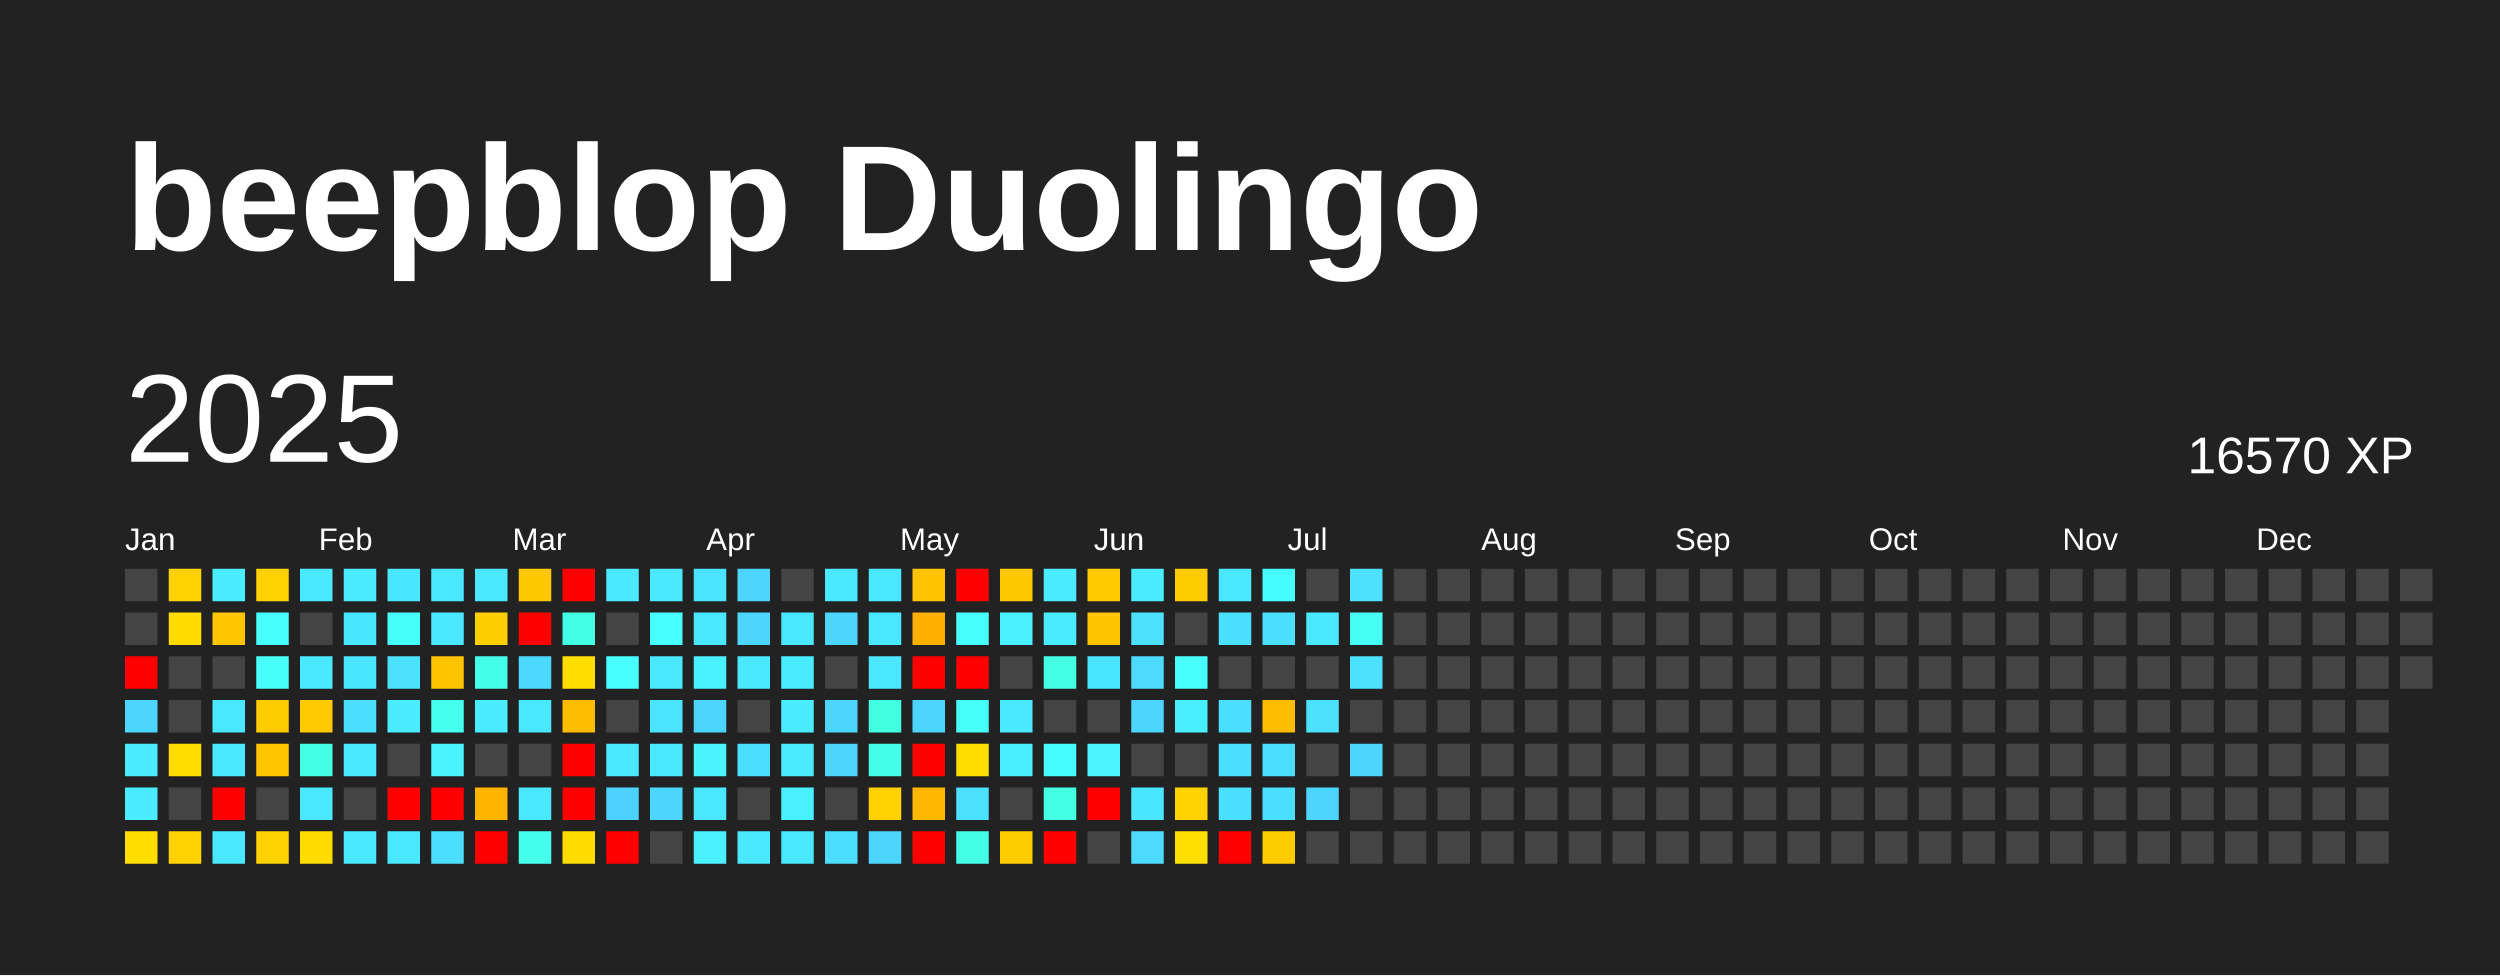
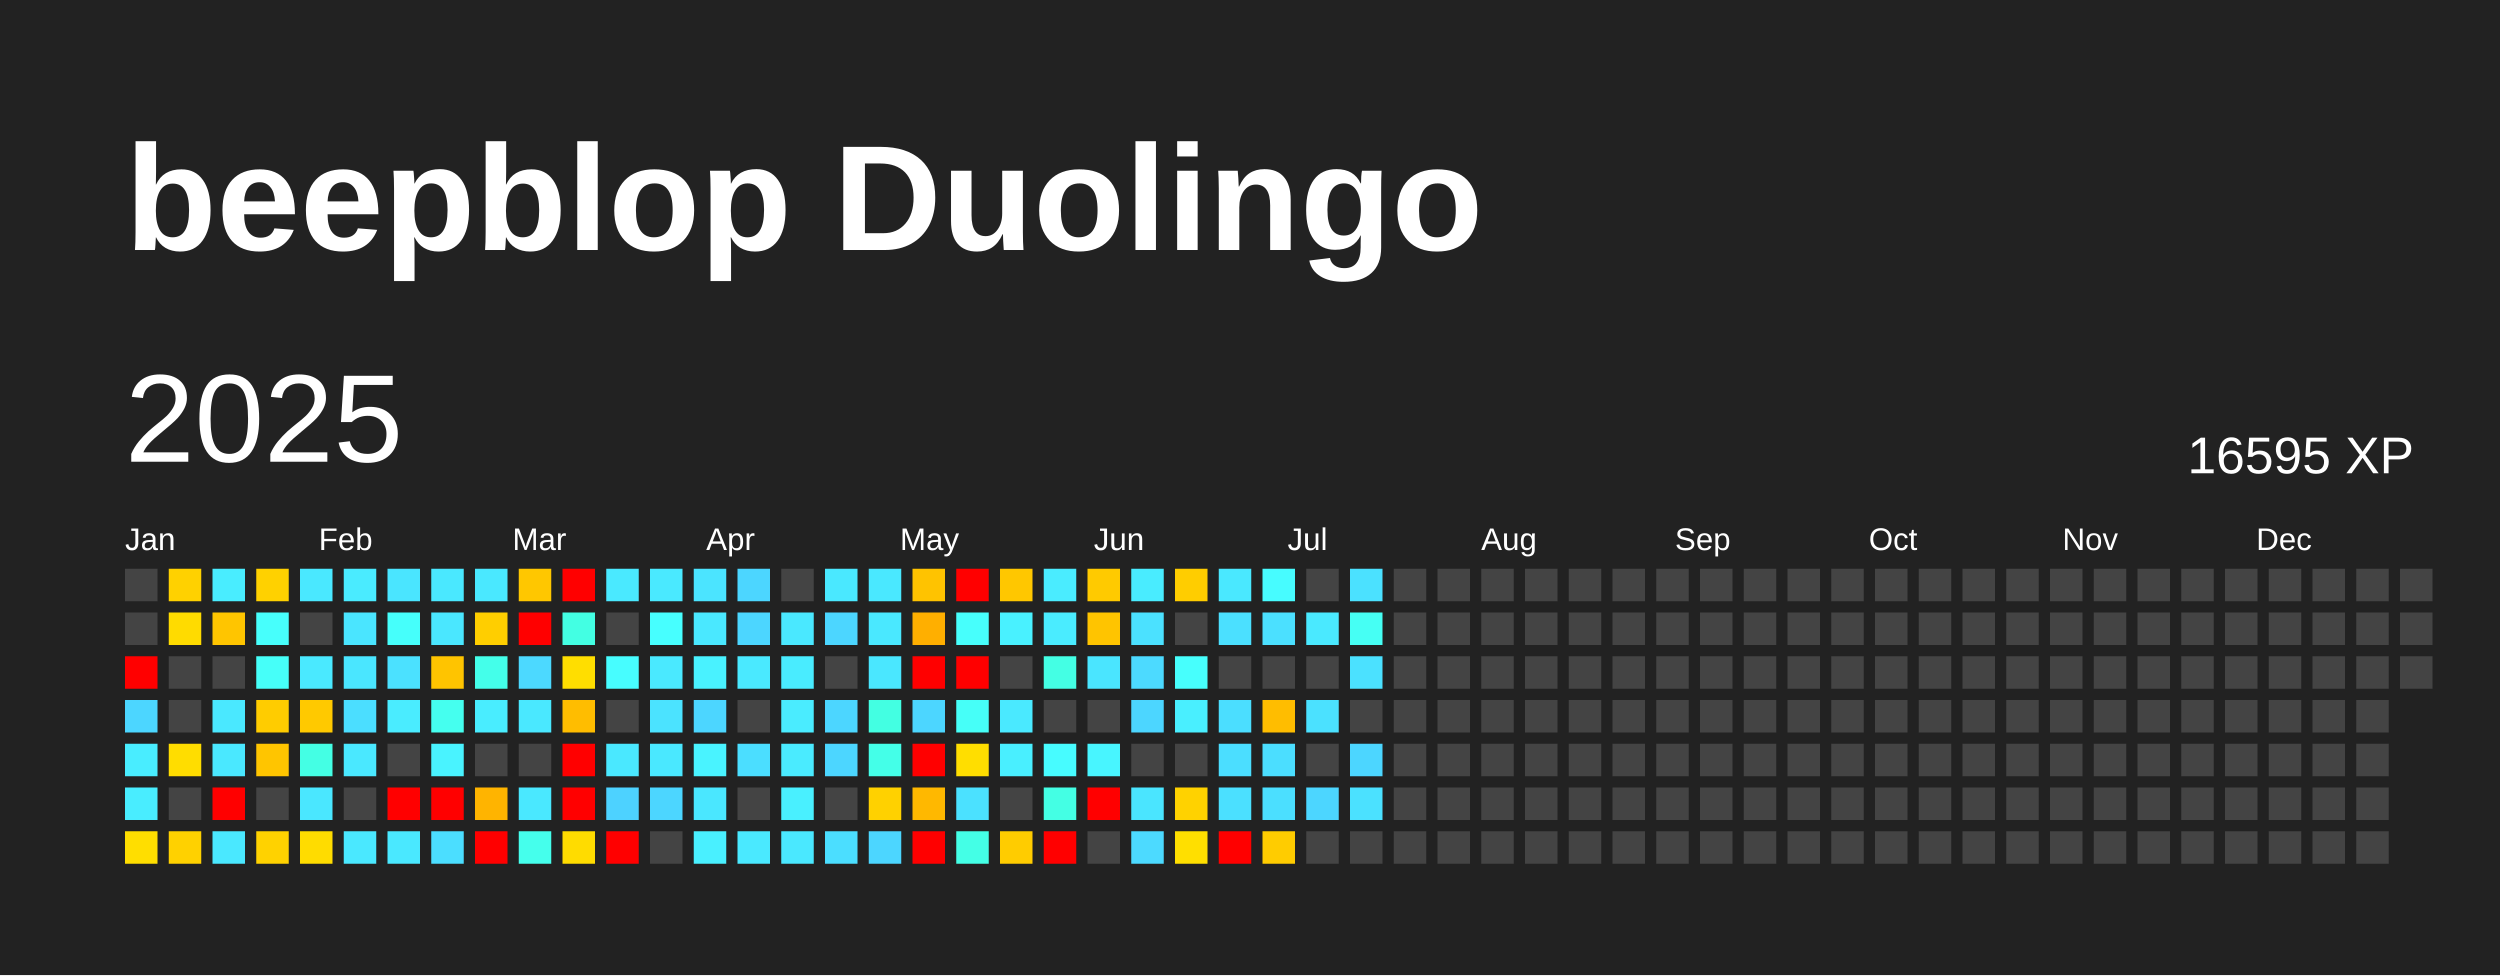
<svg xmlns="http://www.w3.org/2000/svg" baseProfile="full" height="78mm" version="1.1" viewBox="0,0,200,78" width="200mm">
  <defs />
  <rect fill="#222222" height="78" width="200" x="0" y="0" />
  <text fill="#FFFFFF" style="font-size:12px; font-family:Arial; font-weight:bold;" x="10" y="20">beepblop Duolingo</text>
  <text dominant-baseline="hanging" fill="#FFFFFF" style="font-size:10.0px; font-family:Arial;" x="10" y="30">2025</text>
-   <text dominant-baseline="hanging" fill="#FFFFFF" style="font-size:4.125px; font-family:Arial;" x="175" y="35">16570 XP</text>
+   <text dominant-baseline="hanging" fill="#FFFFFF" style="font-size:4.125px; font-family:Arial;" x="175" y="35">16595 XP</text>
  <text fill="#FFFFFF" style="font-size:2.5px; font-family:Arial" x="10.0" y="44">Jan</text>
  <text fill="#FFFFFF" style="font-size:2.5px; font-family:Arial" x="25.5" y="44">Feb</text>
  <text fill="#FFFFFF" style="font-size:2.5px; font-family:Arial" x="41.0" y="44">Mar</text>
  <text fill="#FFFFFF" style="font-size:2.5px; font-family:Arial" x="56.5" y="44">Apr</text>
  <text fill="#FFFFFF" style="font-size:2.5px; font-family:Arial" x="72.0" y="44">May</text>
  <text fill="#FFFFFF" style="font-size:2.5px; font-family:Arial" x="87.5" y="44">Jun</text>
  <text fill="#FFFFFF" style="font-size:2.5px; font-family:Arial" x="103.0" y="44">Jul</text>
  <text fill="#FFFFFF" style="font-size:2.5px; font-family:Arial" x="118.5" y="44">Aug</text>
  <text fill="#FFFFFF" style="font-size:2.5px; font-family:Arial" x="134.0" y="44">Sep</text>
  <text fill="#FFFFFF" style="font-size:2.5px; font-family:Arial" x="149.5" y="44">Oct</text>
  <text fill="#FFFFFF" style="font-size:2.5px; font-family:Arial" x="165.0" y="44">Nov</text>
  <text fill="#FFFFFF" style="font-size:2.5px; font-family:Arial" x="180.5" y="44">Dec</text>
  <rect fill="#444444" height="2.6" width="2.6" x="10.0" y="45.5" />
  <rect fill="#444444" height="2.6" width="2.6" x="10.0" y="49.0" />
  <rect fill="red" height="2.6" width="2.6" x="10.0" y="52.5" />
  <rect fill="#4cd6ff" height="2.6" width="2.6" x="10.0" y="56.0" />
  <rect fill="#49edff" height="2.6" width="2.6" x="10.0" y="59.5" />
  <rect fill="#49edff" height="2.6" width="2.6" x="10.0" y="63.0" />
  <rect fill="#ffde00" height="2.6" width="2.6" x="10.0" y="66.5" />
  <rect fill="#ffd100" height="2.6" width="2.6" x="13.5" y="45.5" />
  <rect fill="#ffdb00" height="2.6" width="2.6" x="13.5" y="49.0" />
  <rect fill="#444444" height="2.6" width="2.6" x="13.5" y="52.5" />
  <rect fill="#444444" height="2.6" width="2.6" x="13.5" y="56.0" />
  <rect fill="#ffdd00" height="2.6" width="2.6" x="13.5" y="59.5" />
  <rect fill="#444444" height="2.6" width="2.6" x="13.5" y="63.0" />
  <rect fill="#ffd100" height="2.6" width="2.6" x="13.5" y="66.5" />
  <rect fill="#49edff" height="2.6" width="2.6" x="17.0" y="45.5" />
  <rect fill="#ffc500" height="2.6" width="2.6" x="17.0" y="49.0" />
  <rect fill="#444444" height="2.6" width="2.6" x="17.0" y="52.5" />
  <rect fill="#4ae8ff" height="2.6" width="2.6" x="17.0" y="56.0" />
  <rect fill="#4ae8ff" height="2.6" width="2.6" x="17.0" y="59.5" />
  <rect fill="red" height="2.6" width="2.6" x="17.0" y="63.0" />
  <rect fill="#4ae8ff" height="2.6" width="2.6" x="17.0" y="66.5" />
  <rect fill="#ffd100" height="2.6" width="2.6" x="20.5" y="45.5" />
  <rect fill="#47fffc" height="2.6" width="2.6" x="20.5" y="49.0" />
  <rect fill="#46fff9" height="2.6" width="2.6" x="20.5" y="52.5" />
  <rect fill="#ffcc00" height="2.6" width="2.6" x="20.5" y="56.0" />
  <rect fill="#ffc500" height="2.6" width="2.6" x="20.5" y="59.5" />
  <rect fill="#444444" height="2.6" width="2.6" x="20.5" y="63.0" />
  <rect fill="#ffd200" height="2.6" width="2.6" x="20.5" y="66.5" />
  <rect fill="#4ae8ff" height="2.6" width="2.6" x="24.0" y="45.5" />
  <rect fill="#444444" height="2.6" width="2.6" x="24.0" y="49.0" />
  <rect fill="#4ae9ff" height="2.6" width="2.6" x="24.0" y="52.5" />
  <rect fill="#ffc900" height="2.6" width="2.6" x="24.0" y="56.0" />
  <rect fill="#44ffe4" height="2.6" width="2.6" x="24.0" y="59.5" />
  <rect fill="#4ae7ff" height="2.6" width="2.6" x="24.0" y="63.0" />
  <rect fill="#ffdc00" height="2.6" width="2.6" x="24.0" y="66.5" />
  <rect fill="#4aebff" height="2.6" width="2.6" x="27.5" y="45.5" />
  <rect fill="#4ae5ff" height="2.6" width="2.6" x="27.5" y="49.0" />
  <rect fill="#4ae6ff" height="2.6" width="2.6" x="27.5" y="52.5" />
  <rect fill="#4bdeff" height="2.6" width="2.6" x="27.5" y="56.0" />
  <rect fill="#4ae8ff" height="2.6" width="2.6" x="27.5" y="59.5" />
  <rect fill="#444444" height="2.6" width="2.6" x="27.5" y="63.0" />
  <rect fill="#4ae8ff" height="2.6" width="2.6" x="27.5" y="66.5" />
  <rect fill="#4ae5ff" height="2.6" width="2.6" x="31.0" y="45.5" />
  <rect fill="#46fffb" height="2.6" width="2.6" x="31.0" y="49.0" />
  <rect fill="#4be1ff" height="2.6" width="2.6" x="31.0" y="52.5" />
  <rect fill="#4aecff" height="2.6" width="2.6" x="31.0" y="56.0" />
  <rect fill="#444444" height="2.6" width="2.6" x="31.0" y="59.5" />
  <rect fill="red" height="2.6" width="2.6" x="31.0" y="63.0" />
  <rect fill="#4ae8ff" height="2.6" width="2.6" x="31.0" y="66.5" />
  <rect fill="#4ae8ff" height="2.6" width="2.6" x="34.5" y="45.5" />
  <rect fill="#4ae7ff" height="2.6" width="2.6" x="34.5" y="49.0" />
  <rect fill="#ffc400" height="2.6" width="2.6" x="34.5" y="52.5" />
  <rect fill="#45ffef" height="2.6" width="2.6" x="34.5" y="56.0" />
  <rect fill="#49f3ff" height="2.6" width="2.6" x="34.5" y="59.5" />
  <rect fill="red" height="2.6" width="2.6" x="34.5" y="63.0" />
  <rect fill="#4bdeff" height="2.6" width="2.6" x="34.5" y="66.5" />
  <rect fill="#4ae8ff" height="2.6" width="2.6" x="38.0" y="45.5" />
  <rect fill="#ffce00" height="2.6" width="2.6" x="38.0" y="49.0" />
  <rect fill="#44ffea" height="2.6" width="2.6" x="38.0" y="52.5" />
  <rect fill="#49edff" height="2.6" width="2.6" x="38.0" y="56.0" />
  <rect fill="#444444" height="2.6" width="2.6" x="38.0" y="59.5" />
  <rect fill="#ffb400" height="2.6" width="2.6" x="38.0" y="63.0" />
  <rect fill="red" height="2.6" width="2.6" x="38.0" y="66.5" />
  <rect fill="#ffc700" height="2.6" width="2.6" x="41.5" y="45.5" />
  <rect fill="red" height="2.6" width="2.6" x="41.5" y="49.0" />
  <rect fill="#4cd9ff" height="2.6" width="2.6" x="41.5" y="52.5" />
  <rect fill="#4ae8ff" height="2.6" width="2.6" x="41.5" y="56.0" />
  <rect fill="#444444" height="2.6" width="2.6" x="41.5" y="59.5" />
  <rect fill="#4ae8ff" height="2.6" width="2.6" x="41.5" y="63.0" />
  <rect fill="#45ffec" height="2.6" width="2.6" x="41.5" y="66.5" />
  <rect fill="red" height="2.6" width="2.6" x="45.0" y="45.5" />
  <rect fill="#43ffe3" height="2.6" width="2.6" x="45.0" y="49.0" />
  <rect fill="#ffde00" height="2.6" width="2.6" x="45.0" y="52.5" />
  <rect fill="#ffbd00" height="2.6" width="2.6" x="45.0" y="56.0" />
  <rect fill="red" height="2.6" width="2.6" x="45.0" y="59.5" />
  <rect fill="red" height="2.6" width="2.6" x="45.0" y="63.0" />
  <rect fill="#ffdc00" height="2.6" width="2.6" x="45.0" y="66.5" />
  <rect fill="#4ae9ff" height="2.6" width="2.6" x="48.5" y="45.5" />
  <rect fill="#444444" height="2.6" width="2.6" x="48.5" y="49.0" />
  <rect fill="#47fdff" height="2.6" width="2.6" x="48.5" y="52.5" />
  <rect fill="#444444" height="2.6" width="2.6" x="48.5" y="56.0" />
  <rect fill="#4ae8ff" height="2.6" width="2.6" x="48.5" y="59.5" />
  <rect fill="#4dd2ff" height="2.6" width="2.6" x="48.5" y="63.0" />
  <rect fill="red" height="2.6" width="2.6" x="48.5" y="66.5" />
  <rect fill="#4ae9ff" height="2.6" width="2.6" x="52.0" y="45.5" />
  <rect fill="#47ffff" height="2.6" width="2.6" x="52.0" y="49.0" />
  <rect fill="#4ae9ff" height="2.6" width="2.6" x="52.0" y="52.5" />
  <rect fill="#4be3ff" height="2.6" width="2.6" x="52.0" y="56.0" />
  <rect fill="#4ae8ff" height="2.6" width="2.6" x="52.0" y="59.5" />
  <rect fill="#4cd6ff" height="2.6" width="2.6" x="52.0" y="63.0" />
  <rect fill="#444444" height="2.6" width="2.6" x="52.0" y="66.5" />
  <rect fill="#4be4ff" height="2.6" width="2.6" x="55.5" y="45.5" />
  <rect fill="#4ae8ff" height="2.6" width="2.6" x="55.5" y="49.0" />
  <rect fill="#49f2ff" height="2.6" width="2.6" x="55.5" y="52.5" />
  <rect fill="#4cd6ff" height="2.6" width="2.6" x="55.5" y="56.0" />
  <rect fill="#49f3ff" height="2.6" width="2.6" x="55.5" y="59.5" />
  <rect fill="#4ae7ff" height="2.6" width="2.6" x="55.5" y="63.0" />
  <rect fill="#49f0ff" height="2.6" width="2.6" x="55.5" y="66.5" />
  <rect fill="#4cd6ff" height="2.6" width="2.6" x="59.0" y="45.5" />
  <rect fill="#4cd6ff" height="2.6" width="2.6" x="59.0" y="49.0" />
  <rect fill="#4ae9ff" height="2.6" width="2.6" x="59.0" y="52.5" />
  <rect fill="#444444" height="2.6" width="2.6" x="59.0" y="56.0" />
  <rect fill="#4bdeff" height="2.6" width="2.6" x="59.0" y="59.5" />
  <rect fill="#444444" height="2.6" width="2.6" x="59.0" y="63.0" />
  <rect fill="#4ae9ff" height="2.6" width="2.6" x="59.0" y="66.5" />
  <rect fill="#444444" height="2.6" width="2.6" x="62.5" y="45.5" />
  <rect fill="#4ae8ff" height="2.6" width="2.6" x="62.5" y="49.0" />
  <rect fill="#49ecff" height="2.6" width="2.6" x="62.5" y="52.5" />
  <rect fill="#4aecff" height="2.6" width="2.6" x="62.5" y="56.0" />
  <rect fill="#4aebff" height="2.6" width="2.6" x="62.5" y="59.5" />
  <rect fill="#49f0ff" height="2.6" width="2.6" x="62.5" y="63.0" />
  <rect fill="#4ae8ff" height="2.6" width="2.6" x="62.5" y="66.5" />
  <rect fill="#4ae8ff" height="2.6" width="2.6" x="66.0" y="45.5" />
  <rect fill="#4cd6ff" height="2.6" width="2.6" x="66.0" y="49.0" />
  <rect fill="#444444" height="2.6" width="2.6" x="66.0" y="52.5" />
  <rect fill="#4cd6ff" height="2.6" width="2.6" x="66.0" y="56.0" />
  <rect fill="#4cd6ff" height="2.6" width="2.6" x="66.0" y="59.5" />
  <rect fill="#444444" height="2.6" width="2.6" x="66.0" y="63.0" />
  <rect fill="#4bdeff" height="2.6" width="2.6" x="66.0" y="66.5" />
  <rect fill="#4ae8ff" height="2.6" width="2.6" x="69.5" y="45.5" />
  <rect fill="#4ae8ff" height="2.6" width="2.6" x="69.5" y="49.0" />
  <rect fill="#4ae7ff" height="2.6" width="2.6" x="69.5" y="52.5" />
  <rect fill="#43ffe2" height="2.6" width="2.6" x="69.5" y="56.0" />
  <rect fill="#44ffe8" height="2.6" width="2.6" x="69.5" y="59.5" />
  <rect fill="#ffd100" height="2.6" width="2.6" x="69.5" y="63.0" />
  <rect fill="#4cd6ff" height="2.6" width="2.6" x="69.5" y="66.5" />
  <rect fill="#ffc300" height="2.6" width="2.6" x="73.0" y="45.5" />
  <rect fill="#ffaf00" height="2.6" width="2.6" x="73.0" y="49.0" />
  <rect fill="red" height="2.6" width="2.6" x="73.0" y="52.5" />
  <rect fill="#4cd6ff" height="2.6" width="2.6" x="73.0" y="56.0" />
  <rect fill="red" height="2.6" width="2.6" x="73.0" y="59.5" />
  <rect fill="#ffb800" height="2.6" width="2.6" x="73.0" y="63.0" />
  <rect fill="red" height="2.6" width="2.6" x="73.0" y="66.5" />
  <rect fill="red" height="2.6" width="2.6" x="76.5" y="45.5" />
  <rect fill="#47fffc" height="2.6" width="2.6" x="76.5" y="49.0" />
  <rect fill="red" height="2.6" width="2.6" x="76.5" y="52.5" />
  <rect fill="#46fff8" height="2.6" width="2.6" x="76.5" y="56.0" />
  <rect fill="#ffde00" height="2.6" width="2.6" x="76.5" y="59.5" />
  <rect fill="#4be1ff" height="2.6" width="2.6" x="76.5" y="63.0" />
  <rect fill="#44ffe6" height="2.6" width="2.6" x="76.5" y="66.5" />
  <rect fill="#ffc700" height="2.6" width="2.6" x="80.0" y="45.5" />
  <rect fill="#49f1ff" height="2.6" width="2.6" x="80.0" y="49.0" />
  <rect fill="#444444" height="2.6" width="2.6" x="80.0" y="52.5" />
  <rect fill="#4ae9ff" height="2.6" width="2.6" x="80.0" y="56.0" />
  <rect fill="#49efff" height="2.6" width="2.6" x="80.0" y="59.5" />
  <rect fill="#444444" height="2.6" width="2.6" x="80.0" y="63.0" />
  <rect fill="#ffcc00" height="2.6" width="2.6" x="80.0" y="66.5" />
  <rect fill="#4aecff" height="2.6" width="2.6" x="83.5" y="45.5" />
  <rect fill="#4aecff" height="2.6" width="2.6" x="83.5" y="49.0" />
  <rect fill="#44ffe4" height="2.6" width="2.6" x="83.5" y="52.5" />
  <rect fill="#444444" height="2.6" width="2.6" x="83.5" y="56.0" />
  <rect fill="#47fcff" height="2.6" width="2.6" x="83.5" y="59.5" />
  <rect fill="#44ffe4" height="2.6" width="2.6" x="83.5" y="63.0" />
  <rect fill="red" height="2.6" width="2.6" x="83.5" y="66.5" />
  <rect fill="#ffca00" height="2.6" width="2.6" x="87.0" y="45.5" />
  <rect fill="#ffc400" height="2.6" width="2.6" x="87.0" y="49.0" />
  <rect fill="#4ae5ff" height="2.6" width="2.6" x="87.0" y="52.5" />
  <rect fill="#444444" height="2.6" width="2.6" x="87.0" y="56.0" />
  <rect fill="#48f5ff" height="2.6" width="2.6" x="87.0" y="59.5" />
  <rect fill="red" height="2.6" width="2.6" x="87.0" y="63.0" />
  <rect fill="#444444" height="2.6" width="2.6" x="87.0" y="66.5" />
  <rect fill="#49ecff" height="2.6" width="2.6" x="90.5" y="45.5" />
  <rect fill="#4be1ff" height="2.6" width="2.6" x="90.5" y="49.0" />
  <rect fill="#4cdaff" height="2.6" width="2.6" x="90.5" y="52.5" />
  <rect fill="#4cd6ff" height="2.6" width="2.6" x="90.5" y="56.0" />
  <rect fill="#444444" height="2.6" width="2.6" x="90.5" y="59.5" />
  <rect fill="#4ae5ff" height="2.6" width="2.6" x="90.5" y="63.0" />
  <rect fill="#4cdaff" height="2.6" width="2.6" x="90.5" y="66.5" />
  <rect fill="#ffcd00" height="2.6" width="2.6" x="94.0" y="45.5" />
  <rect fill="#444444" height="2.6" width="2.6" x="94.0" y="49.0" />
  <rect fill="#47fffd" height="2.6" width="2.6" x="94.0" y="52.5" />
  <rect fill="#49efff" height="2.6" width="2.6" x="94.0" y="56.0" />
  <rect fill="#444444" height="2.6" width="2.6" x="94.0" y="59.5" />
  <rect fill="#ffd200" height="2.6" width="2.6" x="94.0" y="63.0" />
  <rect fill="#ffdf00" height="2.6" width="2.6" x="94.0" y="66.5" />
  <rect fill="#4ae8ff" height="2.6" width="2.6" x="97.5" y="45.5" />
  <rect fill="#4be0ff" height="2.6" width="2.6" x="97.5" y="49.0" />
  <rect fill="#444444" height="2.6" width="2.6" x="97.5" y="52.5" />
  <rect fill="#4bdeff" height="2.6" width="2.6" x="97.5" y="56.0" />
  <rect fill="#4bdeff" height="2.6" width="2.6" x="97.5" y="59.5" />
  <rect fill="#4be0ff" height="2.6" width="2.6" x="97.5" y="63.0" />
  <rect fill="red" height="2.6" width="2.6" x="97.5" y="66.5" />
  <rect fill="#47fcff" height="2.6" width="2.6" x="101.0" y="45.5" />
  <rect fill="#4be0ff" height="2.6" width="2.6" x="101.0" y="49.0" />
  <rect fill="#444444" height="2.6" width="2.6" x="101.0" y="52.5" />
  <rect fill="#ffbd00" height="2.6" width="2.6" x="101.0" y="56.0" />
  <rect fill="#4bdeff" height="2.6" width="2.6" x="101.0" y="59.5" />
  <rect fill="#4bdfff" height="2.6" width="2.6" x="101.0" y="63.0" />
  <rect fill="#ffcc00" height="2.6" width="2.6" x="101.0" y="66.5" />
  <rect fill="#444444" height="2.6" width="2.6" x="104.5" y="45.5" />
  <rect fill="#4ae9ff" height="2.6" width="2.6" x="104.5" y="49.0" />
  <rect fill="#444444" height="2.6" width="2.6" x="104.5" y="52.5" />
  <rect fill="#4be1ff" height="2.6" width="2.6" x="104.5" y="56.0" />
  <rect fill="#444444" height="2.6" width="2.6" x="104.5" y="59.5" />
  <rect fill="#4cd6ff" height="2.6" width="2.6" x="104.5" y="63.0" />
  <rect fill="#444444" height="2.6" width="2.6" x="104.5" y="66.5" />
  <rect fill="#4be1ff" height="2.6" width="2.6" x="108.0" y="45.5" />
  <rect fill="#46fff4" height="2.6" width="2.6" x="108.0" y="49.0" />
  <rect fill="#4be1ff" height="2.6" width="2.6" x="108.0" y="52.5" />
  <rect fill="#444444" height="2.6" width="2.6" x="108.0" y="56.0" />
  <rect fill="#4cd6ff" height="2.6" width="2.6" x="108.0" y="59.5" />
-   <rect fill="#444444" height="2.6" width="2.6" x="108.0" y="63.0" />
+   <rect fill="#4be1ff" height="2.6" width="2.6" x="108.0" y="63.0" />
  <rect fill="#444444" height="2.6" width="2.6" x="108.0" y="66.5" />
  <rect fill="#444444" height="2.6" width="2.6" x="111.5" y="45.5" />
  <rect fill="#444444" height="2.6" width="2.6" x="111.5" y="49.0" />
  <rect fill="#444444" height="2.6" width="2.6" x="111.5" y="52.5" />
  <rect fill="#444444" height="2.6" width="2.6" x="111.5" y="56.0" />
  <rect fill="#444444" height="2.6" width="2.6" x="111.5" y="59.5" />
  <rect fill="#444444" height="2.6" width="2.6" x="111.5" y="63.0" />
  <rect fill="#444444" height="2.6" width="2.6" x="111.5" y="66.5" />
  <rect fill="#444444" height="2.6" width="2.6" x="115.0" y="45.5" />
  <rect fill="#444444" height="2.6" width="2.6" x="115.0" y="49.0" />
  <rect fill="#444444" height="2.6" width="2.6" x="115.0" y="52.5" />
  <rect fill="#444444" height="2.6" width="2.6" x="115.0" y="56.0" />
  <rect fill="#444444" height="2.6" width="2.6" x="115.0" y="59.5" />
  <rect fill="#444444" height="2.6" width="2.6" x="115.0" y="63.0" />
  <rect fill="#444444" height="2.6" width="2.6" x="115.0" y="66.5" />
  <rect fill="#444444" height="2.6" width="2.6" x="118.5" y="45.5" />
  <rect fill="#444444" height="2.6" width="2.6" x="118.5" y="49.0" />
  <rect fill="#444444" height="2.6" width="2.6" x="118.5" y="52.5" />
  <rect fill="#444444" height="2.6" width="2.6" x="118.5" y="56.0" />
  <rect fill="#444444" height="2.6" width="2.6" x="118.5" y="59.5" />
  <rect fill="#444444" height="2.6" width="2.6" x="118.5" y="63.0" />
  <rect fill="#444444" height="2.6" width="2.6" x="118.5" y="66.5" />
  <rect fill="#444444" height="2.6" width="2.6" x="122.0" y="45.5" />
  <rect fill="#444444" height="2.6" width="2.6" x="122.0" y="49.0" />
  <rect fill="#444444" height="2.6" width="2.6" x="122.0" y="52.5" />
  <rect fill="#444444" height="2.6" width="2.6" x="122.0" y="56.0" />
  <rect fill="#444444" height="2.6" width="2.6" x="122.0" y="59.5" />
  <rect fill="#444444" height="2.6" width="2.6" x="122.0" y="63.0" />
  <rect fill="#444444" height="2.6" width="2.6" x="122.0" y="66.5" />
  <rect fill="#444444" height="2.6" width="2.6" x="125.5" y="45.5" />
  <rect fill="#444444" height="2.6" width="2.6" x="125.5" y="49.0" />
  <rect fill="#444444" height="2.6" width="2.6" x="125.5" y="52.5" />
  <rect fill="#444444" height="2.6" width="2.6" x="125.5" y="56.0" />
  <rect fill="#444444" height="2.6" width="2.6" x="125.5" y="59.5" />
  <rect fill="#444444" height="2.6" width="2.6" x="125.5" y="63.0" />
  <rect fill="#444444" height="2.6" width="2.6" x="125.5" y="66.5" />
  <rect fill="#444444" height="2.6" width="2.6" x="129.0" y="45.5" />
  <rect fill="#444444" height="2.6" width="2.6" x="129.0" y="49.0" />
  <rect fill="#444444" height="2.6" width="2.6" x="129.0" y="52.5" />
  <rect fill="#444444" height="2.6" width="2.6" x="129.0" y="56.0" />
  <rect fill="#444444" height="2.6" width="2.6" x="129.0" y="59.5" />
  <rect fill="#444444" height="2.6" width="2.6" x="129.0" y="63.0" />
  <rect fill="#444444" height="2.6" width="2.6" x="129.0" y="66.5" />
  <rect fill="#444444" height="2.6" width="2.6" x="132.5" y="45.5" />
  <rect fill="#444444" height="2.6" width="2.6" x="132.5" y="49.0" />
  <rect fill="#444444" height="2.6" width="2.6" x="132.5" y="52.5" />
  <rect fill="#444444" height="2.6" width="2.6" x="132.5" y="56.0" />
  <rect fill="#444444" height="2.6" width="2.6" x="132.5" y="59.5" />
  <rect fill="#444444" height="2.6" width="2.6" x="132.5" y="63.0" />
  <rect fill="#444444" height="2.6" width="2.6" x="132.5" y="66.5" />
  <rect fill="#444444" height="2.6" width="2.6" x="136.0" y="45.5" />
  <rect fill="#444444" height="2.6" width="2.6" x="136.0" y="49.0" />
  <rect fill="#444444" height="2.6" width="2.6" x="136.0" y="52.5" />
  <rect fill="#444444" height="2.6" width="2.6" x="136.0" y="56.0" />
  <rect fill="#444444" height="2.6" width="2.6" x="136.0" y="59.5" />
  <rect fill="#444444" height="2.6" width="2.6" x="136.0" y="63.0" />
  <rect fill="#444444" height="2.6" width="2.6" x="136.0" y="66.5" />
  <rect fill="#444444" height="2.6" width="2.6" x="139.5" y="45.5" />
  <rect fill="#444444" height="2.6" width="2.6" x="139.5" y="49.0" />
  <rect fill="#444444" height="2.6" width="2.6" x="139.5" y="52.5" />
  <rect fill="#444444" height="2.6" width="2.6" x="139.5" y="56.0" />
  <rect fill="#444444" height="2.6" width="2.6" x="139.5" y="59.5" />
  <rect fill="#444444" height="2.6" width="2.6" x="139.5" y="63.0" />
  <rect fill="#444444" height="2.6" width="2.6" x="139.5" y="66.5" />
  <rect fill="#444444" height="2.6" width="2.6" x="143.0" y="45.5" />
  <rect fill="#444444" height="2.6" width="2.6" x="143.0" y="49.0" />
  <rect fill="#444444" height="2.6" width="2.6" x="143.0" y="52.5" />
  <rect fill="#444444" height="2.6" width="2.6" x="143.0" y="56.0" />
  <rect fill="#444444" height="2.6" width="2.6" x="143.0" y="59.5" />
  <rect fill="#444444" height="2.6" width="2.6" x="143.0" y="63.0" />
  <rect fill="#444444" height="2.6" width="2.6" x="143.0" y="66.5" />
  <rect fill="#444444" height="2.6" width="2.6" x="146.5" y="45.5" />
  <rect fill="#444444" height="2.6" width="2.6" x="146.5" y="49.0" />
  <rect fill="#444444" height="2.6" width="2.6" x="146.5" y="52.5" />
  <rect fill="#444444" height="2.6" width="2.6" x="146.5" y="56.0" />
  <rect fill="#444444" height="2.6" width="2.6" x="146.5" y="59.5" />
  <rect fill="#444444" height="2.6" width="2.6" x="146.5" y="63.0" />
  <rect fill="#444444" height="2.6" width="2.6" x="146.5" y="66.5" />
  <rect fill="#444444" height="2.6" width="2.6" x="150.0" y="45.5" />
  <rect fill="#444444" height="2.6" width="2.6" x="150.0" y="49.0" />
  <rect fill="#444444" height="2.6" width="2.6" x="150.0" y="52.5" />
  <rect fill="#444444" height="2.6" width="2.6" x="150.0" y="56.0" />
  <rect fill="#444444" height="2.6" width="2.6" x="150.0" y="59.5" />
  <rect fill="#444444" height="2.6" width="2.6" x="150.0" y="63.0" />
  <rect fill="#444444" height="2.6" width="2.6" x="150.0" y="66.5" />
  <rect fill="#444444" height="2.6" width="2.6" x="153.5" y="45.5" />
  <rect fill="#444444" height="2.6" width="2.6" x="153.5" y="49.0" />
  <rect fill="#444444" height="2.6" width="2.6" x="153.5" y="52.5" />
  <rect fill="#444444" height="2.6" width="2.6" x="153.5" y="56.0" />
  <rect fill="#444444" height="2.6" width="2.6" x="153.5" y="59.5" />
  <rect fill="#444444" height="2.6" width="2.6" x="153.5" y="63.0" />
  <rect fill="#444444" height="2.6" width="2.6" x="153.5" y="66.5" />
  <rect fill="#444444" height="2.6" width="2.6" x="157.0" y="45.5" />
  <rect fill="#444444" height="2.6" width="2.6" x="157.0" y="49.0" />
  <rect fill="#444444" height="2.6" width="2.6" x="157.0" y="52.5" />
  <rect fill="#444444" height="2.6" width="2.6" x="157.0" y="56.0" />
  <rect fill="#444444" height="2.6" width="2.6" x="157.0" y="59.5" />
  <rect fill="#444444" height="2.6" width="2.6" x="157.0" y="63.0" />
  <rect fill="#444444" height="2.6" width="2.6" x="157.0" y="66.5" />
  <rect fill="#444444" height="2.6" width="2.6" x="160.5" y="45.5" />
  <rect fill="#444444" height="2.6" width="2.6" x="160.5" y="49.0" />
  <rect fill="#444444" height="2.6" width="2.6" x="160.5" y="52.5" />
  <rect fill="#444444" height="2.6" width="2.6" x="160.5" y="56.0" />
  <rect fill="#444444" height="2.6" width="2.6" x="160.5" y="59.5" />
  <rect fill="#444444" height="2.6" width="2.6" x="160.5" y="63.0" />
  <rect fill="#444444" height="2.6" width="2.6" x="160.5" y="66.5" />
  <rect fill="#444444" height="2.6" width="2.6" x="164.0" y="45.5" />
  <rect fill="#444444" height="2.6" width="2.6" x="164.0" y="49.0" />
  <rect fill="#444444" height="2.6" width="2.6" x="164.0" y="52.5" />
  <rect fill="#444444" height="2.6" width="2.6" x="164.0" y="56.0" />
  <rect fill="#444444" height="2.6" width="2.6" x="164.0" y="59.5" />
  <rect fill="#444444" height="2.6" width="2.6" x="164.0" y="63.0" />
  <rect fill="#444444" height="2.6" width="2.6" x="164.0" y="66.5" />
  <rect fill="#444444" height="2.6" width="2.6" x="167.5" y="45.5" />
  <rect fill="#444444" height="2.6" width="2.6" x="167.5" y="49.0" />
  <rect fill="#444444" height="2.6" width="2.6" x="167.5" y="52.5" />
  <rect fill="#444444" height="2.6" width="2.6" x="167.5" y="56.0" />
  <rect fill="#444444" height="2.6" width="2.6" x="167.5" y="59.5" />
  <rect fill="#444444" height="2.6" width="2.6" x="167.5" y="63.0" />
  <rect fill="#444444" height="2.6" width="2.6" x="167.5" y="66.5" />
  <rect fill="#444444" height="2.6" width="2.6" x="171.0" y="45.5" />
  <rect fill="#444444" height="2.6" width="2.6" x="171.0" y="49.0" />
  <rect fill="#444444" height="2.6" width="2.6" x="171.0" y="52.5" />
  <rect fill="#444444" height="2.6" width="2.6" x="171.0" y="56.0" />
  <rect fill="#444444" height="2.6" width="2.6" x="171.0" y="59.5" />
  <rect fill="#444444" height="2.6" width="2.6" x="171.0" y="63.0" />
  <rect fill="#444444" height="2.6" width="2.6" x="171.0" y="66.5" />
  <rect fill="#444444" height="2.6" width="2.6" x="174.5" y="45.5" />
  <rect fill="#444444" height="2.6" width="2.6" x="174.5" y="49.0" />
  <rect fill="#444444" height="2.6" width="2.6" x="174.5" y="52.5" />
  <rect fill="#444444" height="2.6" width="2.6" x="174.5" y="56.0" />
  <rect fill="#444444" height="2.6" width="2.6" x="174.5" y="59.5" />
  <rect fill="#444444" height="2.6" width="2.6" x="174.5" y="63.0" />
  <rect fill="#444444" height="2.6" width="2.6" x="174.5" y="66.5" />
  <rect fill="#444444" height="2.6" width="2.6" x="178.0" y="45.5" />
  <rect fill="#444444" height="2.6" width="2.6" x="178.0" y="49.0" />
  <rect fill="#444444" height="2.6" width="2.6" x="178.0" y="52.5" />
  <rect fill="#444444" height="2.6" width="2.6" x="178.0" y="56.0" />
  <rect fill="#444444" height="2.6" width="2.6" x="178.0" y="59.5" />
  <rect fill="#444444" height="2.6" width="2.6" x="178.0" y="63.0" />
  <rect fill="#444444" height="2.6" width="2.6" x="178.0" y="66.5" />
  <rect fill="#444444" height="2.6" width="2.6" x="181.5" y="45.5" />
  <rect fill="#444444" height="2.6" width="2.6" x="181.5" y="49.0" />
  <rect fill="#444444" height="2.6" width="2.6" x="181.5" y="52.5" />
  <rect fill="#444444" height="2.6" width="2.6" x="181.5" y="56.0" />
  <rect fill="#444444" height="2.6" width="2.6" x="181.5" y="59.5" />
  <rect fill="#444444" height="2.6" width="2.6" x="181.5" y="63.0" />
  <rect fill="#444444" height="2.6" width="2.6" x="181.5" y="66.5" />
  <rect fill="#444444" height="2.6" width="2.6" x="185.0" y="45.5" />
  <rect fill="#444444" height="2.6" width="2.6" x="185.0" y="49.0" />
  <rect fill="#444444" height="2.6" width="2.6" x="185.0" y="52.5" />
  <rect fill="#444444" height="2.6" width="2.6" x="185.0" y="56.0" />
  <rect fill="#444444" height="2.6" width="2.6" x="185.0" y="59.5" />
  <rect fill="#444444" height="2.6" width="2.6" x="185.0" y="63.0" />
  <rect fill="#444444" height="2.6" width="2.6" x="185.0" y="66.5" />
  <rect fill="#444444" height="2.6" width="2.6" x="188.5" y="45.5" />
  <rect fill="#444444" height="2.6" width="2.6" x="188.5" y="49.0" />
  <rect fill="#444444" height="2.6" width="2.6" x="188.5" y="52.5" />
  <rect fill="#444444" height="2.6" width="2.6" x="188.5" y="56.0" />
  <rect fill="#444444" height="2.6" width="2.6" x="188.5" y="59.5" />
  <rect fill="#444444" height="2.6" width="2.6" x="188.5" y="63.0" />
  <rect fill="#444444" height="2.6" width="2.6" x="188.5" y="66.5" />
  <rect fill="#444444" height="2.6" width="2.6" x="192.0" y="45.5" />
  <rect fill="#444444" height="2.6" width="2.6" x="192.0" y="49.0" />
  <rect fill="#444444" height="2.6" width="2.6" x="192.0" y="52.5" />
</svg>
